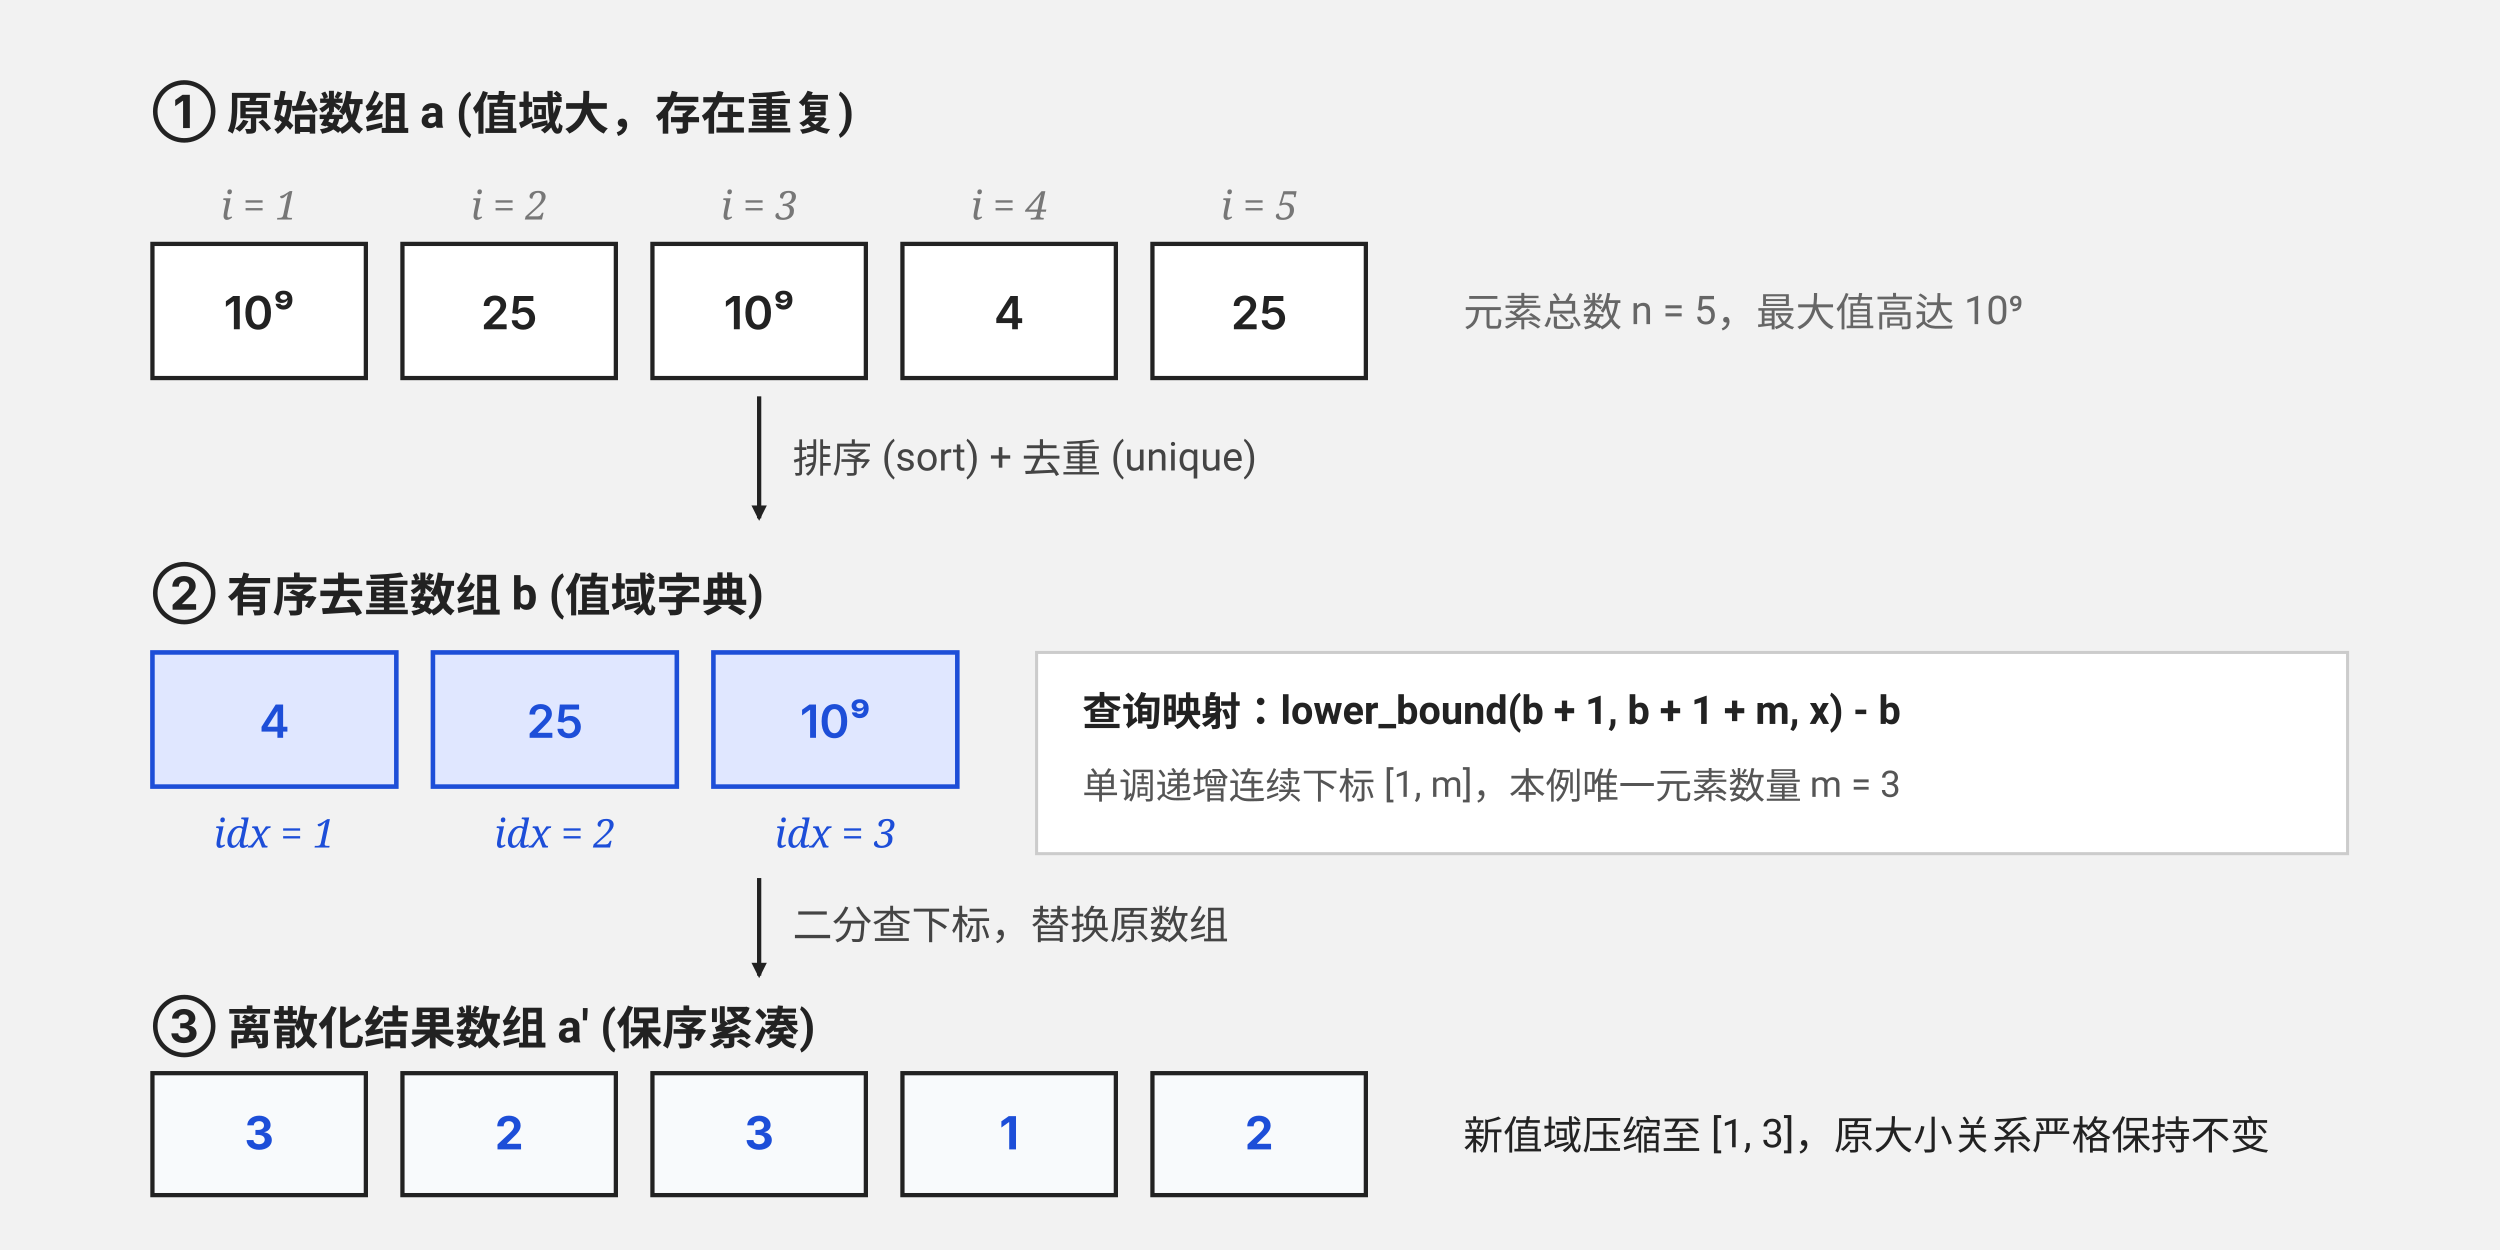
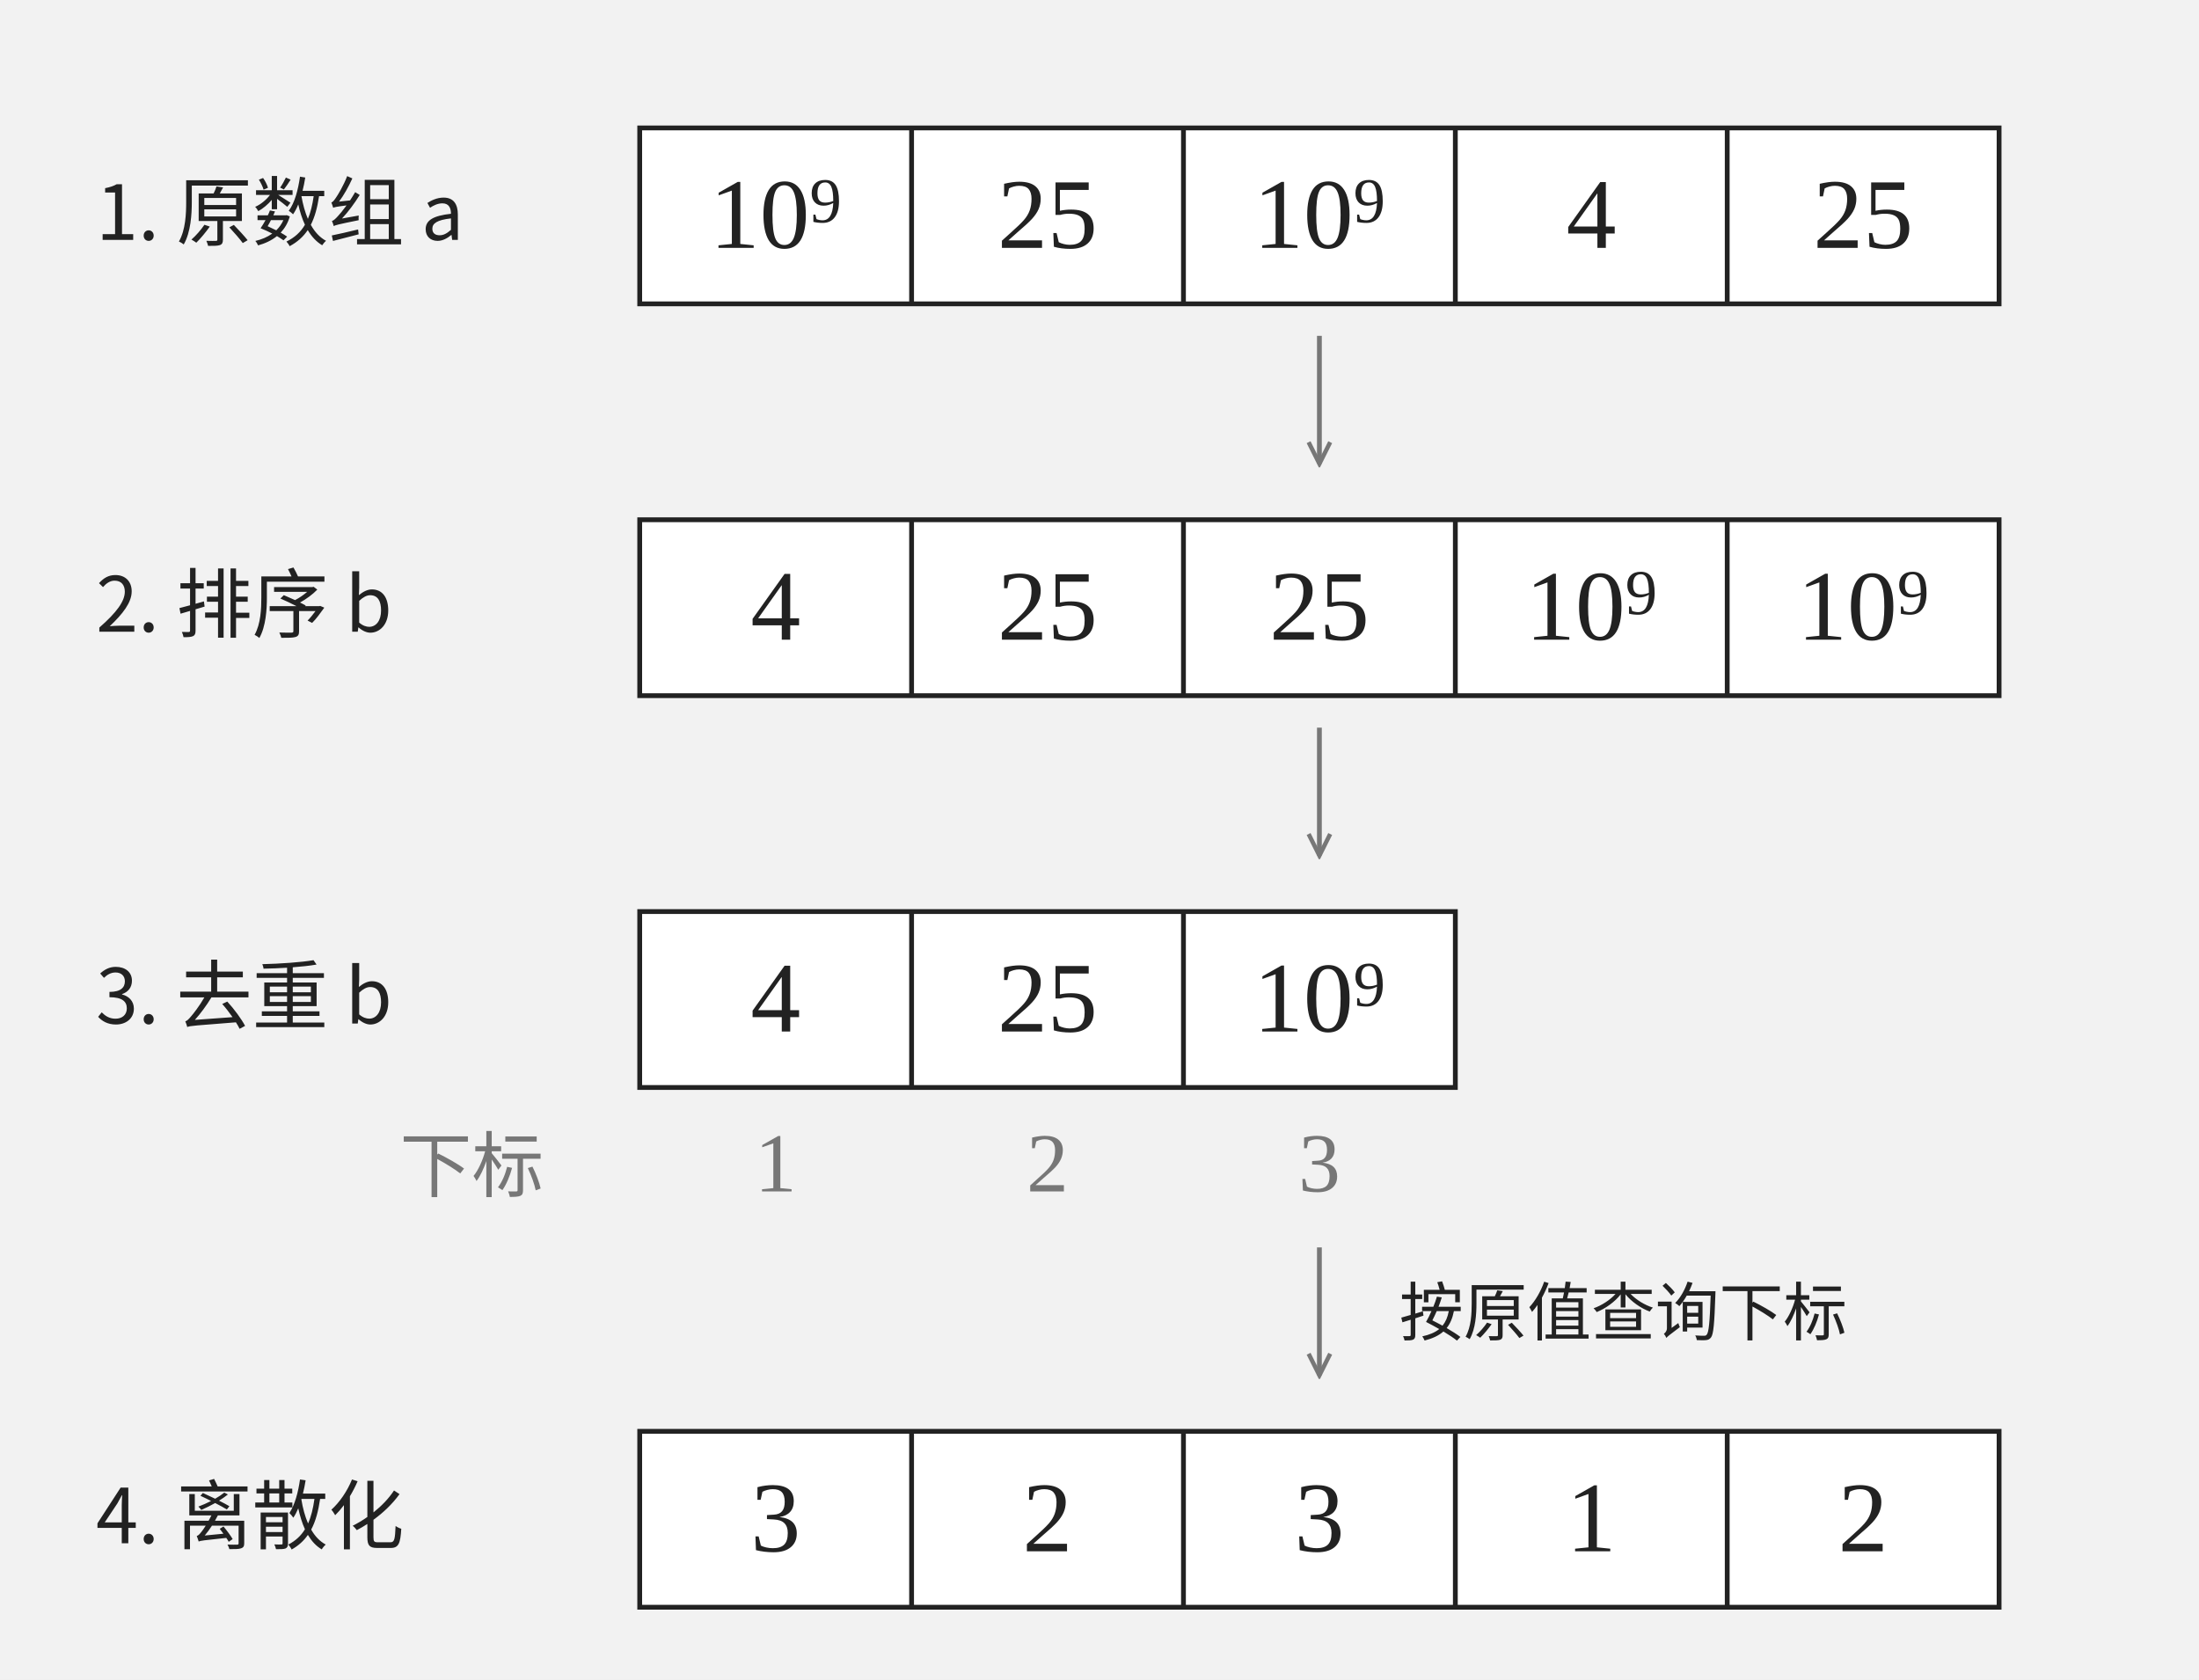
- <svg xmlns="http://www.w3.org/2000/svg" viewBox="0 0 820 410" width="820" height="410">
+ <svg xmlns="http://www.w3.org/2000/svg" viewBox="0 0 550 420" width="550" height="420">
  <defs>
-     <marker id="arrow" viewBox="0 0 10 10" refX="6" refY="5" markerWidth="6" markerHeight="6" orient="auto-start-reverse">
-       <path d="M 1 2 L 7 5 L 1 8 z" fill="#222222" />
-     </marker>
-     <marker id="arrow-blue" viewBox="0 0 10 10" refX="6" refY="5" markerWidth="6" markerHeight="6" orient="auto-start-reverse">
-       <path d="M 1 2 L 7 5 L 1 8 z" fill="#1d4ed8" />
+     <marker id="step-arrow" viewBox="0 0 8 8" refX="7" refY="4" markerWidth="6" markerHeight="6" orient="auto">
+       <path d="M 1 1 L 7 4 L 1 7" fill="none" stroke="#777777" stroke-width="1.2" />
    </marker>
  </defs>
-   <rect x="0" y="0" width="820" height="410" fill="#F2F2F2" stroke="none" />
-   <g id="step-original">
-     <text x="50" y="42" font-family="-apple-system, BlinkMacSystemFont, 'Segoe UI', Roboto, 'Noto Sans SC', sans-serif" font-size="15" font-weight="bold" fill="#222222">① 原始数组 a (值域大，存在重复)</text>
-     <text x="85" y="72" font-family="serif" font-style="italic" font-size="13" text-anchor="middle" fill="#777777">i = 1</text>
-     <rect x="50" y="80" width="70" height="44" fill="#ffffff" stroke="#222222" stroke-width="1.4" />
-     <text x="85" y="108" font-family="-apple-system, sans-serif" font-size="15" font-weight="600" text-anchor="middle" fill="#222222">10⁹</text>
-     <text x="167" y="72" font-family="serif" font-style="italic" font-size="13" text-anchor="middle" fill="#777777">i = 2</text>
-     <rect x="132" y="80" width="70" height="44" fill="#ffffff" stroke="#222222" stroke-width="1.4" />
-     <text x="167" y="108" font-family="-apple-system, sans-serif" font-size="15" font-weight="600" text-anchor="middle" fill="#222222">25</text>
-     <text x="249" y="72" font-family="serif" font-style="italic" font-size="13" text-anchor="middle" fill="#777777">i = 3</text>
-     <rect x="214" y="80" width="70" height="44" fill="#ffffff" stroke="#222222" stroke-width="1.4" />
-     <text x="249" y="108" font-family="-apple-system, sans-serif" font-size="15" font-weight="600" text-anchor="middle" fill="#222222">10⁹</text>
-     <text x="331" y="72" font-family="serif" font-style="italic" font-size="13" text-anchor="middle" fill="#777777">i = 4</text>
-     <rect x="296" y="80" width="70" height="44" fill="#ffffff" stroke="#222222" stroke-width="1.4" />
-     <text x="331" y="108" font-family="-apple-system, sans-serif" font-size="15" font-weight="600" text-anchor="middle" fill="#222222">4</text>
-     <text x="413" y="72" font-family="serif" font-style="italic" font-size="13" text-anchor="middle" fill="#777777">i = 5</text>
-     <rect x="378" y="80" width="70" height="44" fill="#ffffff" stroke="#222222" stroke-width="1.4" />
-     <text x="413" y="108" font-family="-apple-system, sans-serif" font-size="15" font-weight="600" text-anchor="middle" fill="#222222">25</text>
-     <text x="480" y="107" font-family="-apple-system, BlinkMacSystemFont, 'Segoe UI', Roboto, sans-serif" font-size="13" fill="#666666">元素总数 n = 5，最大值高达 10⁹</text>
-   </g>
-   <g id="step-dict">
-     <path d="M 249 130 L 249 170" fill="none" stroke="#222222" stroke-width="1.4" marker-end="url(#arrow)" />
-     <text x="260" y="155" font-family="-apple-system, BlinkMacSystemFont, 'Segoe UI', Roboto, sans-serif" font-size="13" fill="#444444">排序 (sort) + 去重 (unique)</text>
-     <text x="50" y="200" font-family="-apple-system, BlinkMacSystemFont, 'Segoe UI', Roboto, 'Noto Sans SC', sans-serif" font-size="15" font-weight="bold" fill="#222222">② 有序去重数组 b (值域字典)</text>
-     <rect x="50" y="214" width="80" height="44" fill="#e0e7ff" stroke="#1d4ed8" stroke-width="1.5" />
-     <text x="90" y="242" font-family="-apple-system, sans-serif" font-size="15" font-weight="600" text-anchor="middle" fill="#1d4ed8">4</text>
-     <text x="90" y="278" font-family="serif" font-style="italic" font-size="13" text-anchor="middle" fill="#1d4ed8">idx = 1</text>
-     <rect x="142" y="214" width="80" height="44" fill="#e0e7ff" stroke="#1d4ed8" stroke-width="1.5" />
-     <text x="182" y="242" font-family="-apple-system, sans-serif" font-size="15" font-weight="600" text-anchor="middle" fill="#1d4ed8">25</text>
-     <text x="182" y="278" font-family="serif" font-style="italic" font-size="13" text-anchor="middle" fill="#1d4ed8">idx = 2</text>
-     <rect x="234" y="214" width="80" height="44" fill="#e0e7ff" stroke="#1d4ed8" stroke-width="1.5" />
-     <text x="274" y="242" font-family="-apple-system, sans-serif" font-size="15" font-weight="600" text-anchor="middle" fill="#1d4ed8">10⁹</text>
-     <text x="274" y="278" font-family="serif" font-style="italic" font-size="13" text-anchor="middle" fill="#1d4ed8">idx = 3</text>
-     <rect x="340" y="214" width="430" height="66" fill="#ffffff" stroke="#cccccc" stroke-width="1" />
-     <text x="355" y="238" font-family="-apple-system, BlinkMacSystemFont, 'Segoe UI', Roboto, sans-serif" font-size="13" font-weight="600" fill="#222222">查询映射：lower_bound(b + 1, b + 1 + m, x) - b</text>
-     <text x="355" y="262" font-family="-apple-system, BlinkMacSystemFont, 'Segoe UI', Roboto, sans-serif" font-size="12" fill="#555555">单调递增连续下标 [1, m]，本例唯一元素数量 m = 3</text>
-   </g>
-   <g id="step-result">
-     <path d="M 249 288 L 249 320" fill="none" stroke="#222222" stroke-width="1.4" marker-end="url(#arrow)" />
-     <text x="260" y="308" font-family="-apple-system, BlinkMacSystemFont, 'Segoe UI', Roboto, sans-serif" font-size="13" fill="#444444">二分查下标，替换原数组</text>
-     <text x="50" y="342" font-family="-apple-system, BlinkMacSystemFont, 'Segoe UI', Roboto, 'Noto Sans SC', sans-serif" font-size="15" font-weight="bold" fill="#222222">③ 离散化结果数组 a′ (保序紧凑)</text>
-     <rect x="50" y="352" width="70" height="40" fill="#f8fafc" stroke="#222222" stroke-width="1.4" />
-     <text x="85" y="377" font-family="-apple-system, sans-serif" font-size="15" font-weight="bold" text-anchor="middle" fill="#1d4ed8">3</text>
-     <rect x="132" y="352" width="70" height="40" fill="#f8fafc" stroke="#222222" stroke-width="1.4" />
-     <text x="167" y="377" font-family="-apple-system, sans-serif" font-size="15" font-weight="bold" text-anchor="middle" fill="#1d4ed8">2</text>
-     <rect x="214" y="352" width="70" height="40" fill="#f8fafc" stroke="#222222" stroke-width="1.4" />
-     <text x="249" y="377" font-family="-apple-system, sans-serif" font-size="15" font-weight="bold" text-anchor="middle" fill="#1d4ed8">3</text>
-     <rect x="296" y="352" width="70" height="40" fill="#f8fafc" stroke="#222222" stroke-width="1.4" />
-     <text x="331" y="377" font-family="-apple-system, sans-serif" font-size="15" font-weight="bold" text-anchor="middle" fill="#1d4ed8">1</text>
-     <rect x="378" y="352" width="70" height="40" fill="#f8fafc" stroke="#222222" stroke-width="1.4" />
-     <text x="413" y="377" font-family="-apple-system, sans-serif" font-size="15" font-weight="bold" text-anchor="middle" fill="#1d4ed8">2</text>
-     <text x="480" y="377" font-family="-apple-system, BlinkMacSystemFont, 'Segoe UI', Roboto, sans-serif" font-size="13" fill="#222222">新值域压缩至 [1, 3]，原大小关系严格保持不变</text>
+   <rect x="0" y="0" width="550" height="420" fill="#F2F2F2" stroke="none" />
+   <g fill="#222222" font-family="'Noto Sans CJK SC', 'Noto Sans SC', sans-serif">
+     <text x="24" y="60" font-size="19">1. 原数组 a</text>
+     <g fill="#FFFFFF" stroke="#222222" stroke-width="1.2">
+       <rect x="160" y="32" width="340" height="44" />
+       <line x1="228" y1="32" x2="228" y2="76" />
+       <line x1="296" y1="32" x2="296" y2="76" />
+       <line x1="364" y1="32" x2="364" y2="76" />
+       <line x1="432" y1="32" x2="432" y2="76" />
+     </g>
+     <g font-family="'Times New Roman', serif" font-size="25" text-anchor="middle">
+       <text x="194" y="62">10<tspan baseline-shift="super" font-size="16">9</tspan>
+       </text>
+       <text x="262" y="62">25</text>
+       <text x="330" y="62">10<tspan baseline-shift="super" font-size="16">9</tspan>
+       </text>
+       <text x="398" y="62">4</text>
+       <text x="466" y="62">25</text>
+     </g>
+     <text x="24" y="158" font-size="19">2. 排序 b</text>
+     <g fill="#FFFFFF" stroke="#222222" stroke-width="1.2">
+       <rect x="160" y="130" width="340" height="44" />
+       <line x1="228" y1="130" x2="228" y2="174" />
+       <line x1="296" y1="130" x2="296" y2="174" />
+       <line x1="364" y1="130" x2="364" y2="174" />
+       <line x1="432" y1="130" x2="432" y2="174" />
+     </g>
+     <g font-family="'Times New Roman', serif" font-size="25" text-anchor="middle">
+       <text x="194" y="160">4</text>
+       <text x="262" y="160">25</text>
+       <text x="330" y="160">25</text>
+       <text x="398" y="160">10<tspan baseline-shift="super" font-size="16">9</tspan>
+       </text>
+       <text x="466" y="160">10<tspan baseline-shift="super" font-size="16">9</tspan>
+       </text>
+     </g>
+     <text x="24" y="256" font-size="19">3. 去重 b</text>
+     <g fill="#FFFFFF" stroke="#222222" stroke-width="1.2">
+       <rect x="160" y="228" width="204" height="44" />
+       <line x1="228" y1="228" x2="228" y2="272" />
+       <line x1="296" y1="228" x2="296" y2="272" />
+     </g>
+     <g font-family="'Times New Roman', serif" font-size="25" text-anchor="middle">
+       <text x="194" y="258">4</text>
+       <text x="262" y="258">25</text>
+       <text x="330" y="258">10<tspan baseline-shift="super" font-size="16">9</tspan>
+       </text>
+     </g>
+     <text x="24" y="386" font-size="19">4. 离散化</text>
+     <g fill="#FFFFFF" stroke="#222222" stroke-width="1.2">
+       <rect x="160" y="358" width="340" height="44" />
+       <line x1="228" y1="358" x2="228" y2="402" />
+       <line x1="296" y1="358" x2="296" y2="402" />
+       <line x1="364" y1="358" x2="364" y2="402" />
+       <line x1="432" y1="358" x2="432" y2="402" />
+     </g>
+     <g font-family="'Times New Roman', serif" font-size="25" text-anchor="middle">
+       <text x="194" y="388">3</text>
+       <text x="262" y="388">2</text>
+       <text x="330" y="388">3</text>
+       <text x="398" y="388">1</text>
+       <text x="466" y="388">2</text>
+     </g>
+     <g fill="#777777" font-size="18">
+       <text x="100" y="298">下标</text>
+       <g font-family="'Times New Roman', serif" font-size="21" text-anchor="middle">
+         <text x="194" y="298">1</text>
+         <text x="262" y="298">2</text>
+         <text x="330" y="298">3</text>
+       </g>
+     </g>
+     <g fill="none" stroke="#777777" stroke-width="1.2" marker-end="url(#step-arrow)">
+       <path d="M 330 84 V 116" />
+       <path d="M 330 182 V 214" />
+       <path d="M 330 312 V 344" />
+     </g>
+     <text x="350" y="334" font-size="16">按原值查询下标</text>
  </g>
</svg>
